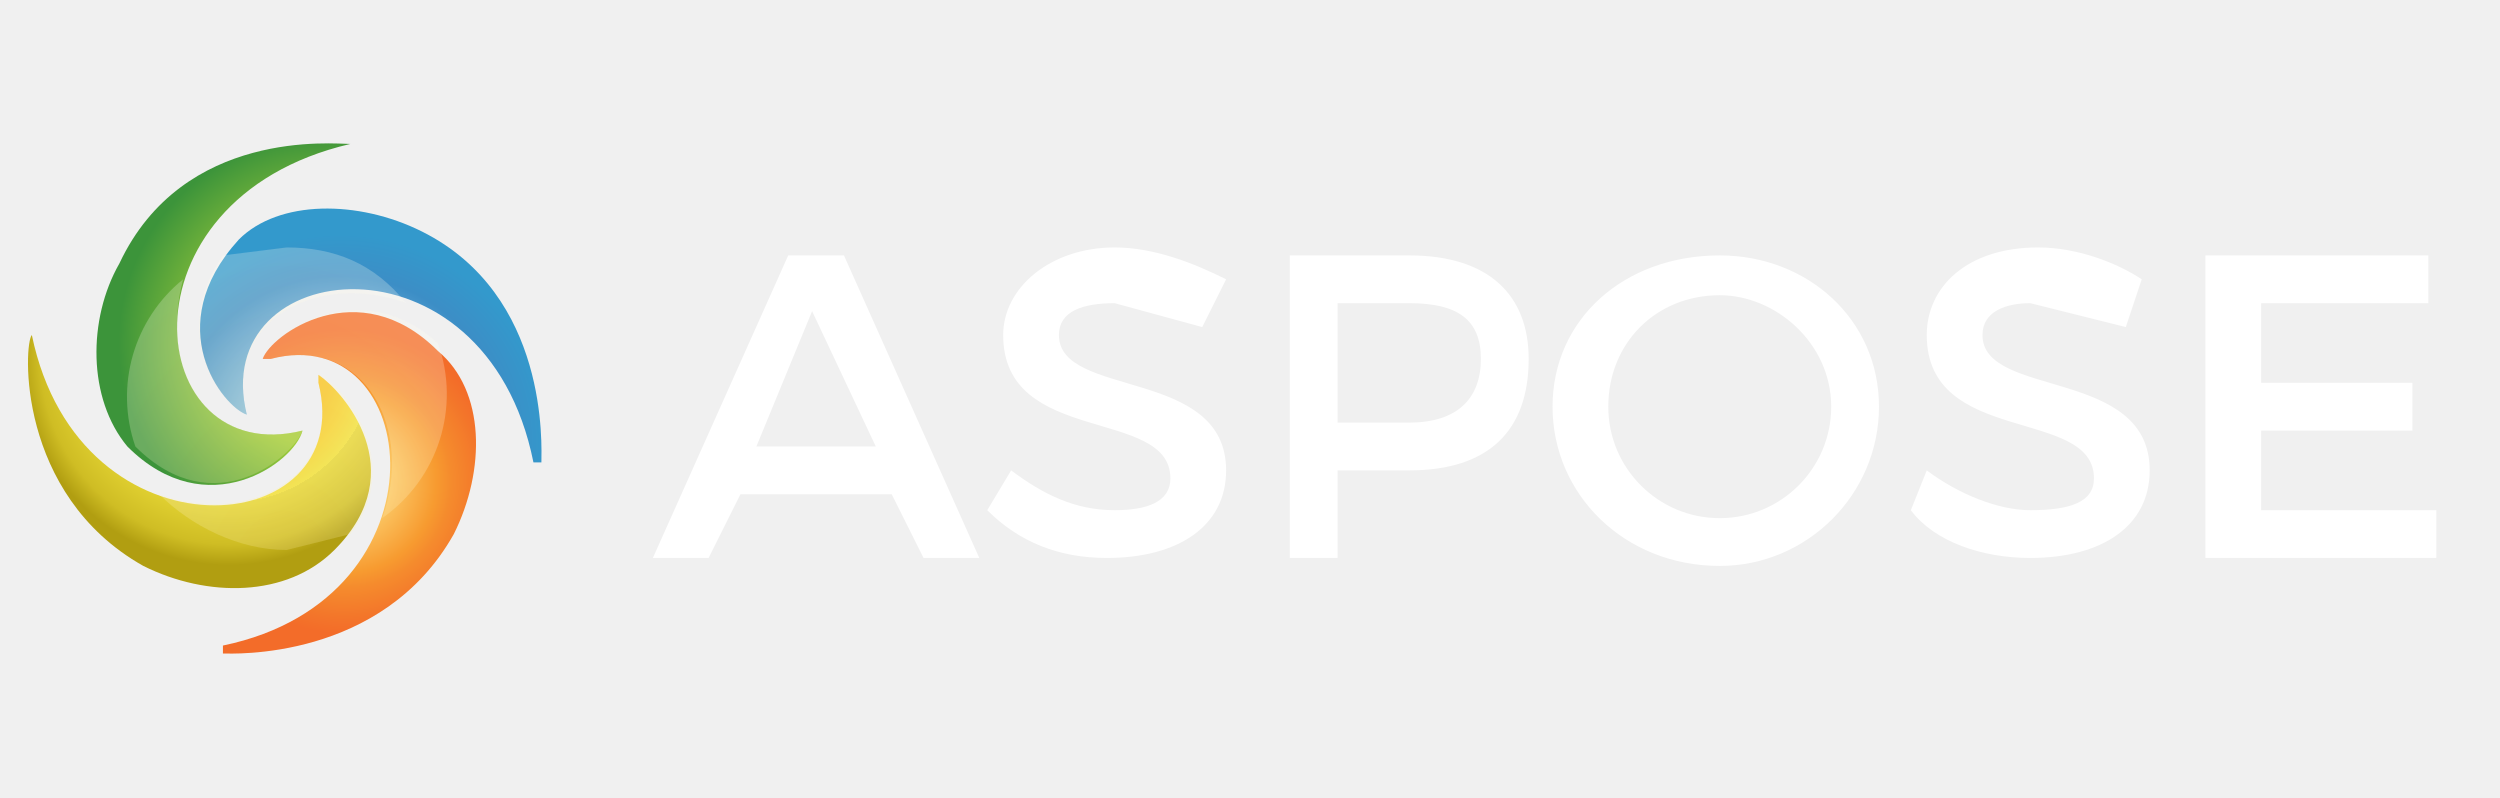
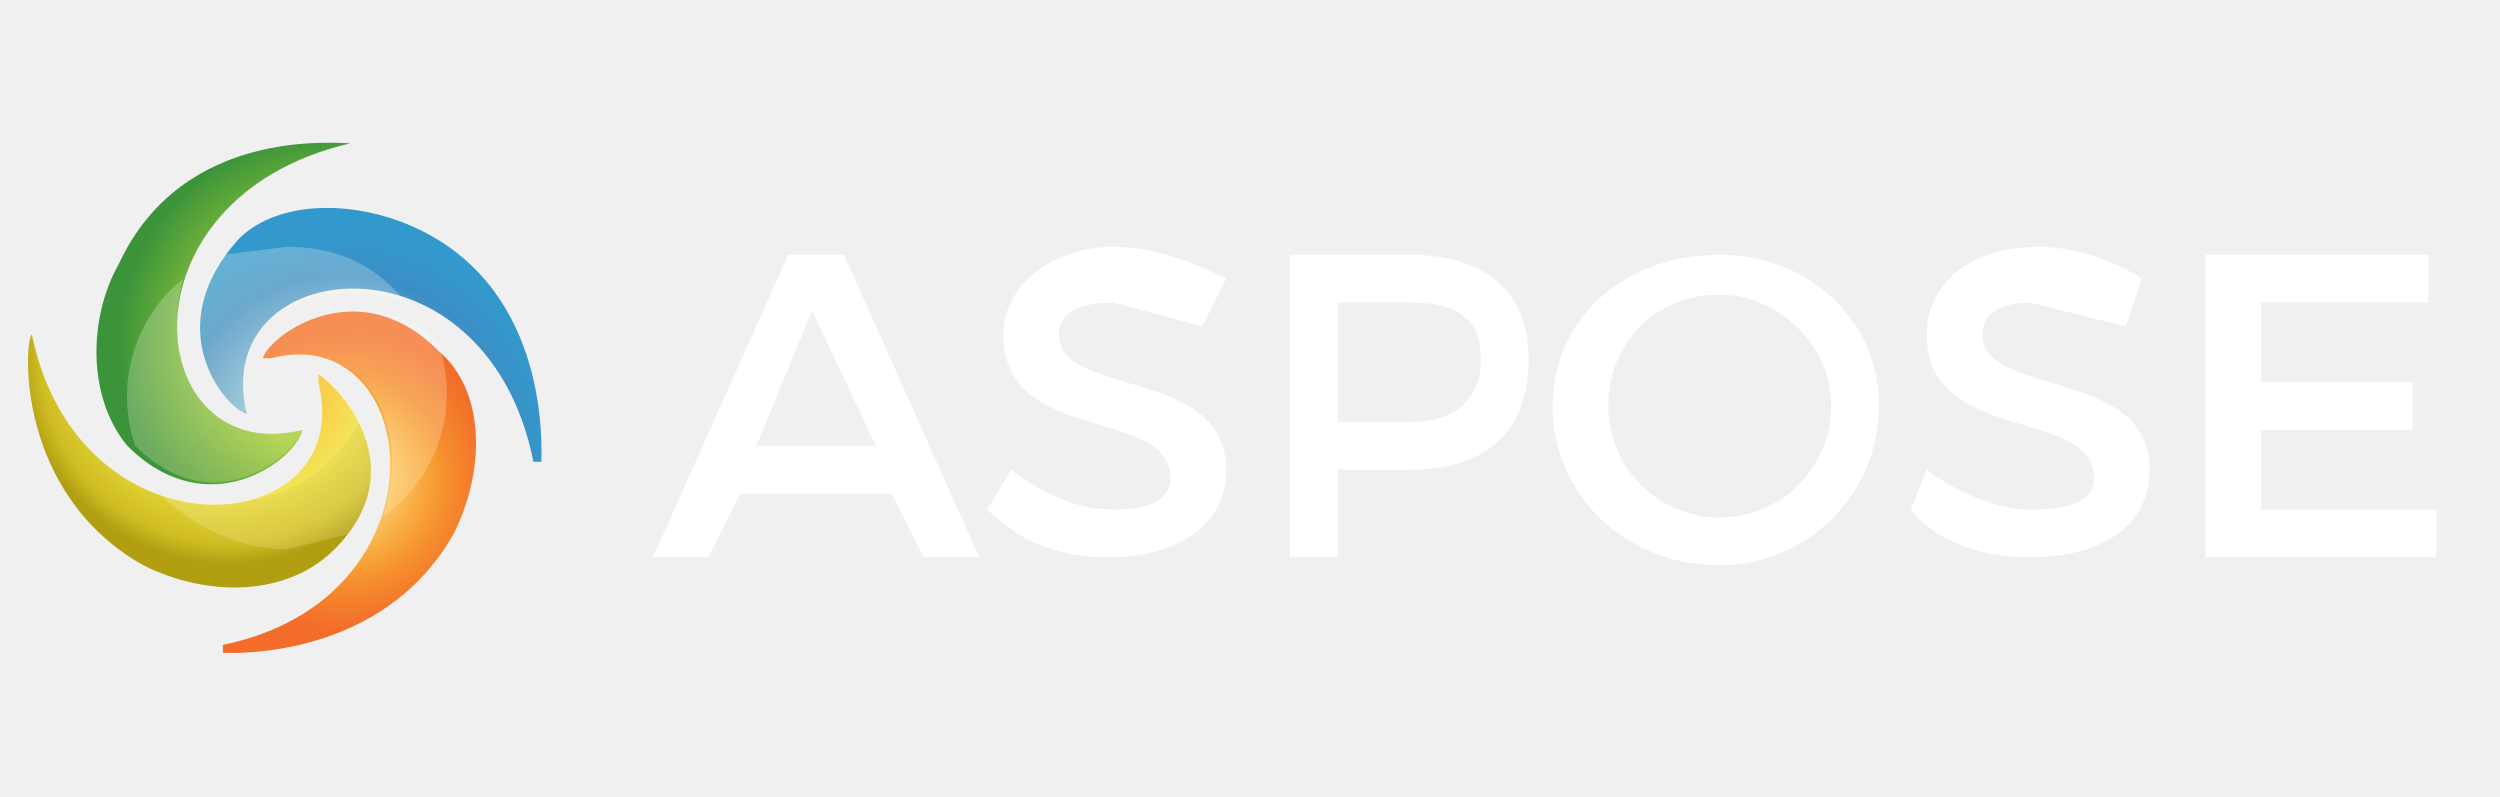
- <svg xmlns="http://www.w3.org/2000/svg" xml:space="preserve" width="313.5" height="100" viewBox="0 0 314 100">
+ <svg xmlns="http://www.w3.org/2000/svg" xml:space="preserve" viewBox="0 0 314 100">
  <path fill="#FFF" d="m93 62-4 8h-7l17-38h7l17 38h-7l-4-8H93zm9-23-7 17h15l-8-17zm52-4-3 6-11-3c-4 0-7 1-7 4 0 8 21 4 21 17 0 7-6 11-15 11-6 0-11-2-15-6l3-5c4 3 8 5 13 5 4 0 7-1 7-4 0-9-21-4-21-18 0-6 6-11 14-11 5 0 10 2 14 4zm23-3c10 0 15 5 15 13 0 9-5 14-15 14h-9v11h-6V32h15zm-9 21h9c6 0 9-3 9-8s-3-7-9-7h-9v15zm68-2c0 11-9 20-20 20-12 0-21-9-21-20s9-19 21-19c11 0 20 8 20 19zm-34 0a14 14 0 0 0 28 0c0-8-7-14-14-14-8 0-14 6-14 14zm67-16-2 6-12-3c-3 0-6 1-6 4 0 8 21 4 21 17 0 7-6 11-15 11-6 0-12-2-15-6l2-5c4 3 9 5 13 5 5 0 8-1 8-4 0-9-21-4-21-18 0-6 5-11 14-11 5 0 10 2 13 4zm15 3v10h19v6h-19v10h22v6h-29V32h28v6h-21z" />
  <radialGradient id="a" cx="561.6" cy="179.7" r="26.3" gradientTransform="matrix(0 1 1 0 -137 -506)" gradientUnits="userSpaceOnUse">
    <stop offset=".1" stop-color="#d5effc" />
    <stop offset=".8" stop-color="#3c8ec6" />
    <stop offset="1" stop-color="#39c" />
  </radialGradient>
  <path fill="url(#a)" d="M68 58c0-2 1-21-15-29-8-4-18-4-23 1-10 11-2 21 1 22-5-20 30-24 36 6h1z" />
  <radialGradient id="b" cx="475.3" cy="-726.4" r="19.1" gradientTransform="matrix(1 0 0 -1 -432 -666)" gradientUnits="userSpaceOnUse">
    <stop offset=".1" stop-color="#fee588" />
    <stop offset=".6" stop-color="#f79b30" />
    <stop offset=".7" stop-color="#f58b2d" />
    <stop offset=".9" stop-color="#f3752a" />
    <stop offset="1" stop-color="#f36c29" />
  </radialGradient>
  <path fill="url(#b)" d="M28 82c1 0 20 1 29-15 4-8 4-18-2-23-10-10-21-2-22 1h1c19-5 23 30-6 36v1z" />
  <radialGradient id="c" cx="-415.6" cy="-620.7" r="26.3" gradientTransform="matrix(0 -1 -1 0 -592 -371)" gradientUnits="userSpaceOnUse">
    <stop offset="0" stop-color="#fcb116" />
    <stop offset=".2" stop-color="#fbb318" />
    <stop offset=".3" stop-color="#f9b91c" />
    <stop offset=".5" stop-color="#f6c323" />
    <stop offset=".6" stop-color="#f4d12d" />
    <stop offset=".7" stop-color="#f0e03a" />
    <stop offset=".7" stop-color="#e5d534" />
    <stop offset=".9" stop-color="#cfbd24" />
    <stop offset="1" stop-color="#b19e11" />
  </radialGradient>
  <path fill="url(#c)" d="M4 42c-1 1-2 20 14 29 8 4 18 4 24-2 10-10 1-20-2-22v1c5 20-30 23-36-6 0-1 0-1 0 0z" />
  <radialGradient id="d" cx="473.2" cy="-709.1" r="26.3" gradientTransform="matrix(1 0 0 -1 -432 -666)" gradientUnits="userSpaceOnUse">
    <stop offset="0" stop-color="#a1c43a" />
    <stop offset=".5" stop-color="#a0cc3a" />
    <stop offset="1" stop-color="#3c943a" />
  </radialGradient>
  <path fill="url(#d)" d="M44 18c-2 0-21-2-29 15-4 7-4 17 1 23 10 10 21 2 22-2-20 5-24-29 6-36 1 0 1 0 0 0z" />
  <g opacity=".6">
    <radialGradient id="e" cx="434.8" cy="-357.3" r="30.4" gradientTransform="matrix(1.0987 0 0 -1.6216 -442 -504)" gradientUnits="userSpaceOnUse">
      <stop offset="0" stop-color="#f9e788" />
      <stop offset="1" stop-color="#fff" />
    </radialGradient>
    <path fill="url(#e)" d="m36 31-8 1c-7 10 0 19 3 20-3-12 9-18 20-14-4-5-9-7-15-7z" opacity=".4" />
    <radialGradient id="f" cx="434.8" cy="-357.3" r="30.4" gradientTransform="matrix(1.0987 0 0 -1.6216 -442 -504)" gradientUnits="userSpaceOnUse">
      <stop offset="0" stop-color="#f9e788" />
      <stop offset="1" stop-color="#fff" />
    </radialGradient>
    <path fill="url(#f)" d="M33 45h1c12-3 18 9 14 20a19 19 0 0 0 7-22c-10-9-21-1-22 2z" opacity=".4" />
    <radialGradient id="g" cx="434.9" cy="-357.3" r="30.4" gradientTransform="matrix(1.0987 0 0 -1.6216 -442 -504)" gradientUnits="userSpaceOnUse">
      <stop offset="0" stop-color="#f9e788" />
      <stop offset="1" stop-color="#fff" />
    </radialGradient>
    <path fill="url(#g)" d="M40 47v1c3 12-9 18-20 14 4 4 10 7 16 7l8-2c7-9-1-19-4-20z" opacity=".4" />
    <radialGradient id="h" cx="434.8" cy="-357.3" r="30.4" gradientTransform="matrix(1.0987 0 0 -1.6216 -442 -504)" gradientUnits="userSpaceOnUse">
      <stop offset="0" stop-color="#f9e788" />
      <stop offset="1" stop-color="#fff" />
    </radialGradient>
    <path fill="url(#h)" d="M38 54c-12 3-18-8-15-19a19 19 0 0 0-6 21c10 10 20 1 21-2z" opacity=".4" />
  </g>
</svg>
